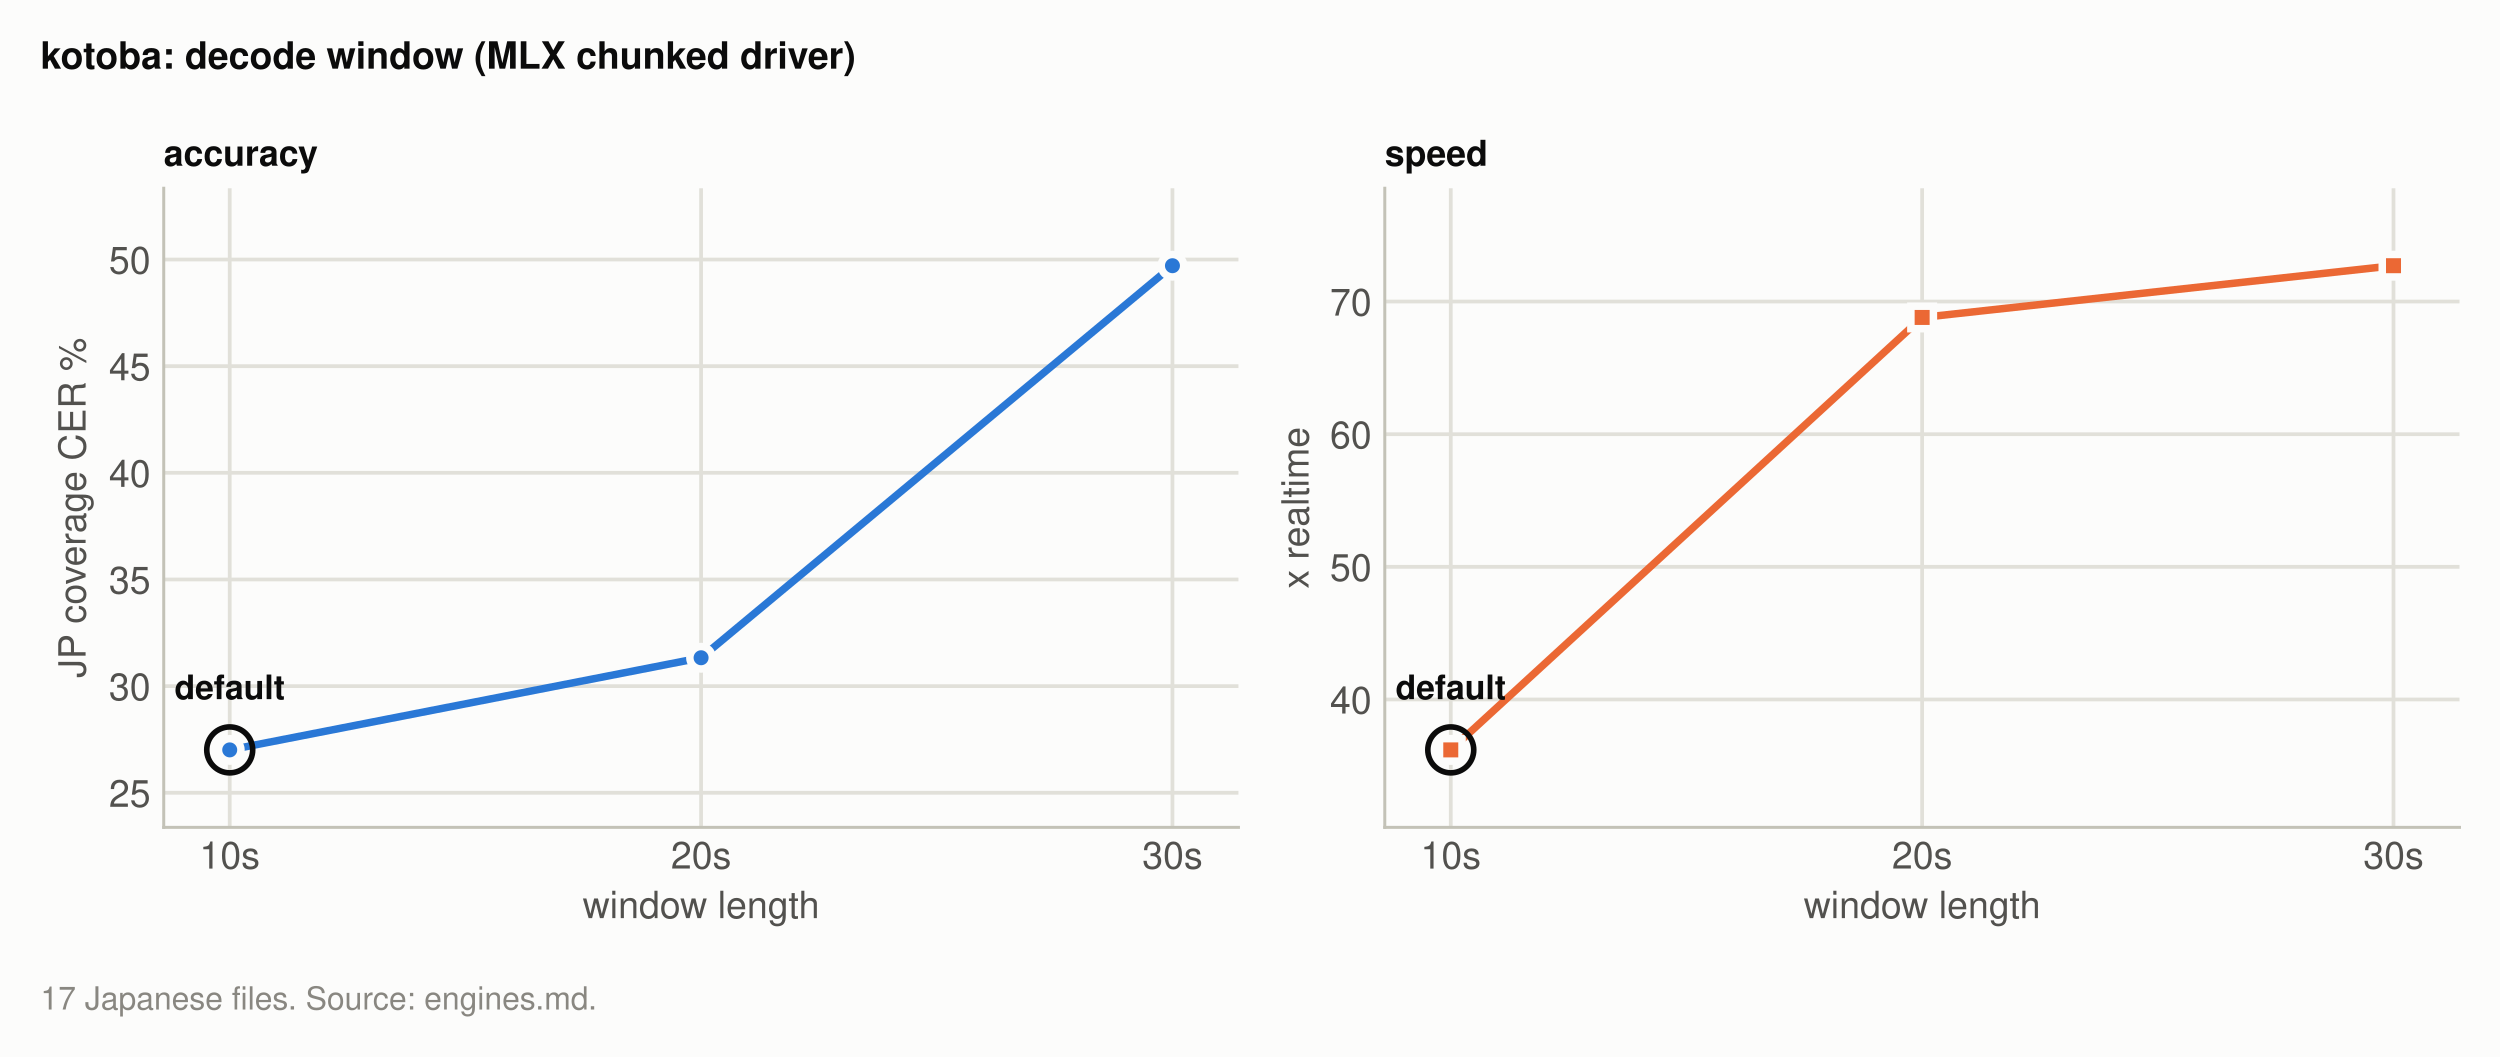
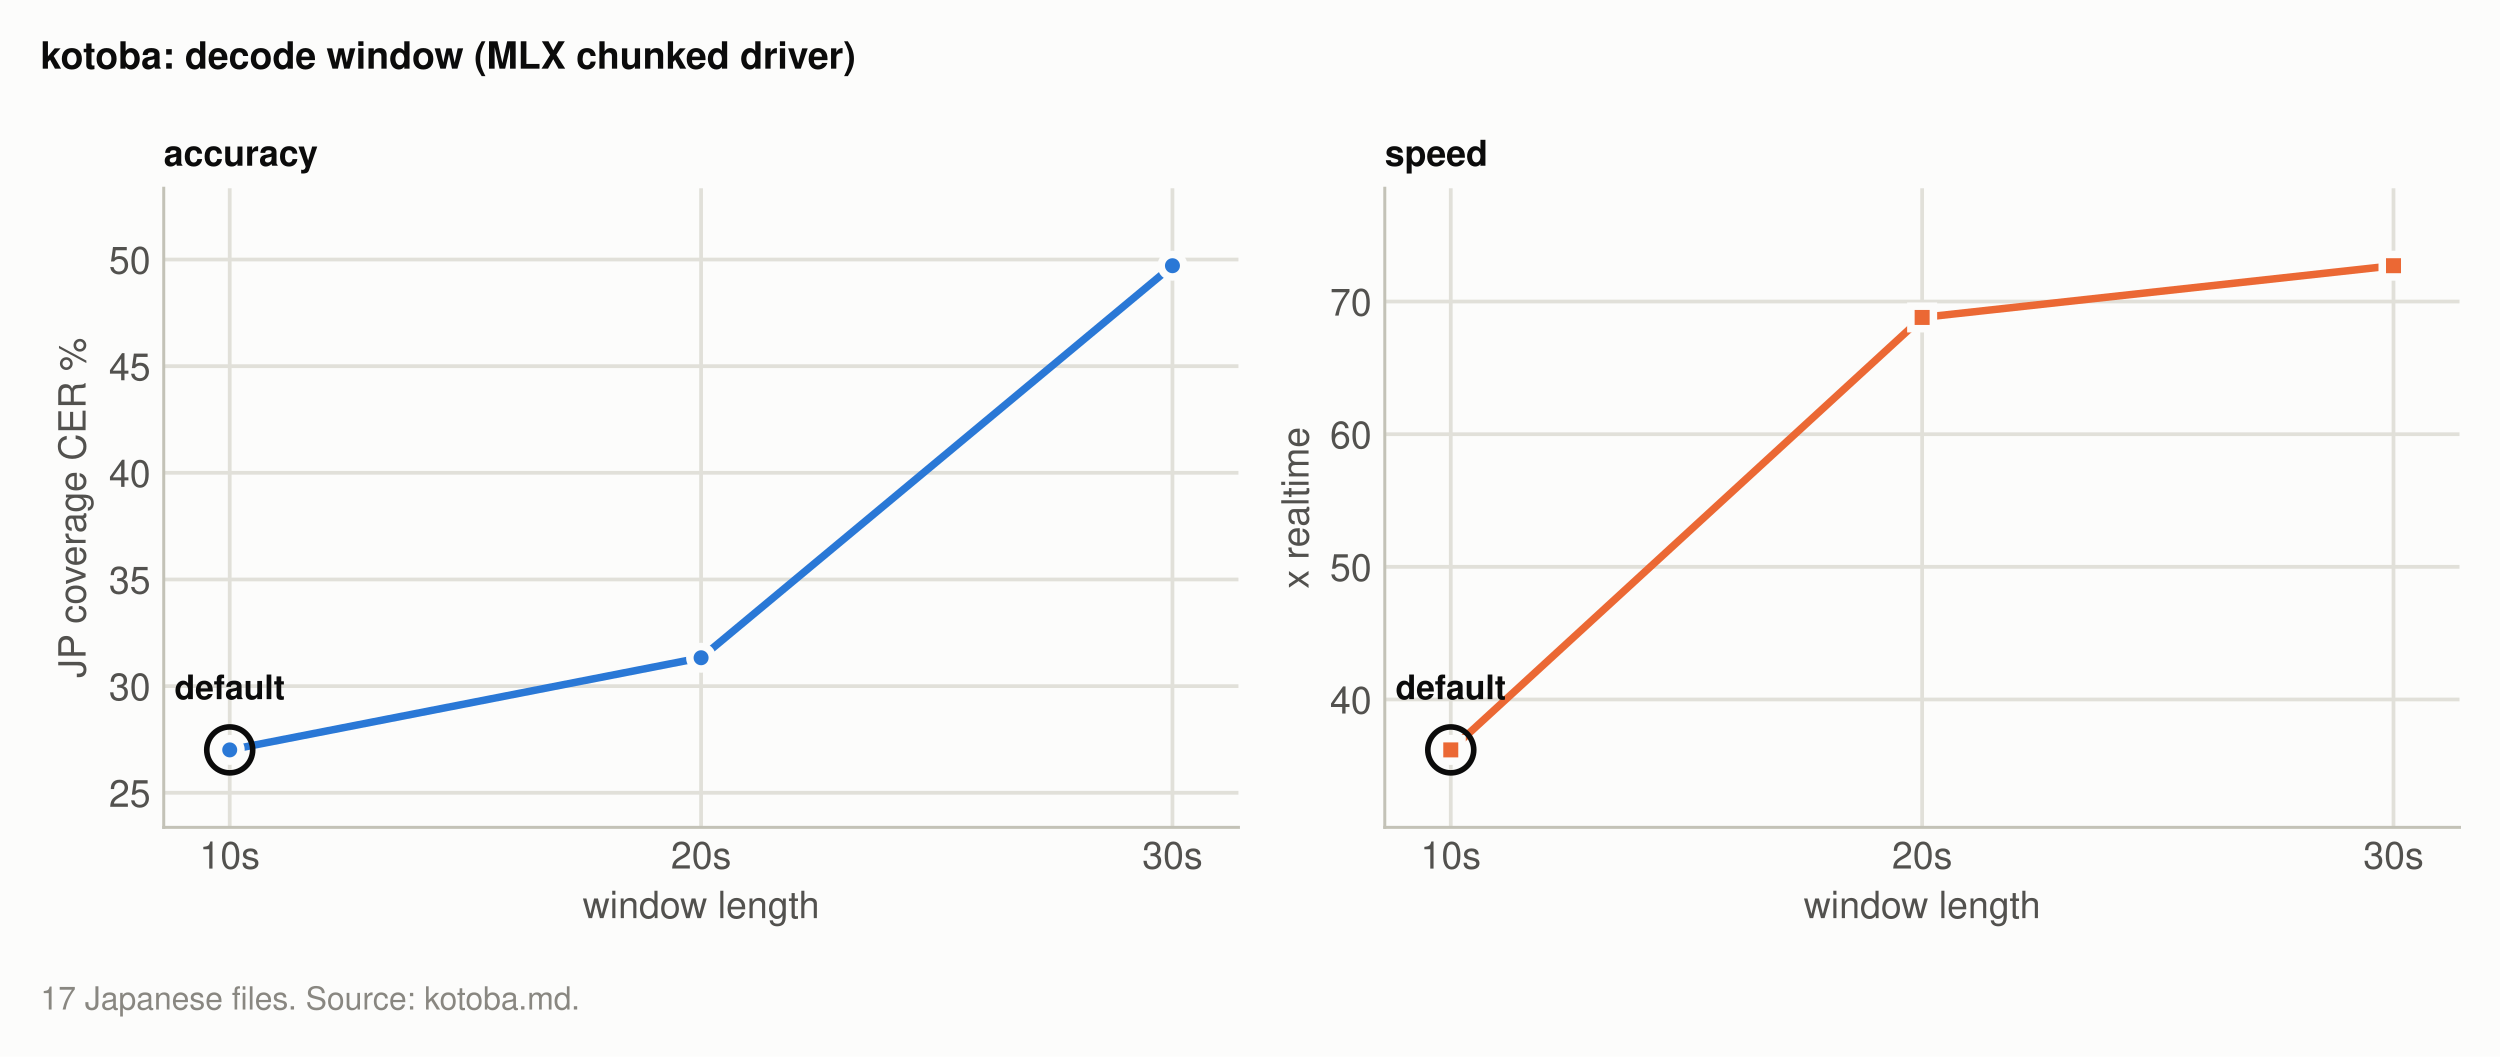
- <svg xmlns="http://www.w3.org/2000/svg" xmlns:xlink="http://www.w3.org/1999/xlink" width="666.576pt" height="281.856pt" viewBox="0 0 666.576 281.856" version="1.1">
+ <svg xmlns="http://www.w3.org/2000/svg" xmlns:xlink="http://www.w3.org/1999/xlink" width="666.576pt" height="281.747pt" viewBox="0 0 666.576 281.747" version="1.1">
  <defs>
    <style type="text/css">*{stroke-linejoin: round; stroke-linecap: butt}</style>
  </defs>
  <g id="figure_1">
    <g id="patch_1">
-       <path d="M 0 281.856  L 666.576 281.856  L 666.576 0  L 0 0  z " style="fill: #fcfcfb" />
+       <path d="M 0 281.747  L 666.576 281.747  L 666.576 0  L 0 0  z " style="fill: #fcfcfb" />
    </g>
    <g id="axes_1">
      <g id="patch_2">
        <path d="M 43.656 220.601  L 330.206 220.601  L 330.206 50.19  L 43.656 50.19  z " style="fill: #fcfcfb" />
      </g>
      <g id="matplotlib.axis_1">
        <g id="xtick_1">
          <g id="line2d_1">
-             <path d="M 61.251 220.601  L 61.251 50.19  " clip-path="url(#p18c724c0b0)" style="fill: none; stroke: #e1e0d9; stroke-linecap: round" />
+             <path d="M 61.251 220.601  L 61.251 50.19  " clip-path="url(#p3860e2c6f3)" style="fill: none; stroke: #e1e0d9; stroke-linecap: round" />
          </g>
          <g id="line2d_2" />
          <g id="text_1">
            <text style="font-size: 10px; font-family: 'Helvetica', 'Arial', 'DejaVu Sans'; text-anchor: middle; fill: #52514e" x="61.251" y="231.601" transform="rotate(-0 61.2512 231.6008)">10s</text>
          </g>
        </g>
        <g id="xtick_2">
          <g id="line2d_3">
-             <path d="M 186.931 220.601  L 186.931 50.19  " clip-path="url(#p18c724c0b0)" style="fill: none; stroke: #e1e0d9; stroke-linecap: round" />
+             <path d="M 186.931 220.601  L 186.931 50.19  " clip-path="url(#p3860e2c6f3)" style="fill: none; stroke: #e1e0d9; stroke-linecap: round" />
          </g>
          <g id="line2d_4" />
          <g id="text_2">
            <text style="font-size: 10px; font-family: 'Helvetica', 'Arial', 'DejaVu Sans'; text-anchor: middle; fill: #52514e" x="186.931" y="231.601" transform="rotate(-0 186.9312 231.6008)">20s</text>
          </g>
        </g>
        <g id="xtick_3">
          <g id="line2d_5">
-             <path d="M 312.611 220.601  L 312.611 50.19  " clip-path="url(#p18c724c0b0)" style="fill: none; stroke: #e1e0d9; stroke-linecap: round" />
+             <path d="M 312.611 220.601  L 312.611 50.19  " clip-path="url(#p3860e2c6f3)" style="fill: none; stroke: #e1e0d9; stroke-linecap: round" />
          </g>
          <g id="line2d_6" />
          <g id="text_3">
            <text style="font-size: 10px; font-family: 'Helvetica', 'Arial', 'DejaVu Sans'; text-anchor: middle; fill: #52514e" x="312.611" y="231.601" transform="rotate(-0 312.6112 231.6008)">30s</text>
          </g>
        </g>
        <g id="text_4">
          <text style="font-size: 10px; font-family: 'Helvetica', 'Arial', 'DejaVu Sans'; text-anchor: middle; fill: #52514e" x="186.931" y="244.8" transform="rotate(-0 186.9312 244.8)">window length</text>
        </g>
      </g>
      <g id="matplotlib.axis_2">
        <g id="ytick_1">
          <g id="line2d_7">
-             <path d="M 43.656 211.376  L 330.206 211.376  " clip-path="url(#p18c724c0b0)" style="fill: none; stroke: #e1e0d9; stroke-linecap: round" />
+             <path d="M 43.656 211.376  L 330.206 211.376  " clip-path="url(#p3860e2c6f3)" style="fill: none; stroke: #e1e0d9; stroke-linecap: round" />
          </g>
          <g id="line2d_8" />
          <g id="text_5">
            <text style="font-size: 10px; font-family: 'Helvetica', 'Arial', 'DejaVu Sans'; text-anchor: end; fill: #52514e" x="40.156" y="215.126" transform="rotate(-0 40.156 215.1262)">25</text>
          </g>
        </g>
        <g id="ytick_2">
          <g id="line2d_9">
-             <path d="M 43.656 182.94  L 330.206 182.94  " clip-path="url(#p18c724c0b0)" style="fill: none; stroke: #e1e0d9; stroke-linecap: round" />
+             <path d="M 43.656 182.94  L 330.206 182.94  " clip-path="url(#p3860e2c6f3)" style="fill: none; stroke: #e1e0d9; stroke-linecap: round" />
          </g>
          <g id="line2d_10" />
          <g id="text_6">
            <text style="font-size: 10px; font-family: 'Helvetica', 'Arial', 'DejaVu Sans'; text-anchor: end; fill: #52514e" x="40.156" y="186.69" transform="rotate(-0 40.156 186.6902)">30</text>
          </g>
        </g>
        <g id="ytick_3">
          <g id="line2d_11">
-             <path d="M 43.656 154.504  L 330.206 154.504  " clip-path="url(#p18c724c0b0)" style="fill: none; stroke: #e1e0d9; stroke-linecap: round" />
+             <path d="M 43.656 154.504  L 330.206 154.504  " clip-path="url(#p3860e2c6f3)" style="fill: none; stroke: #e1e0d9; stroke-linecap: round" />
          </g>
          <g id="line2d_12" />
          <g id="text_7">
            <text style="font-size: 10px; font-family: 'Helvetica', 'Arial', 'DejaVu Sans'; text-anchor: end; fill: #52514e" x="40.156" y="158.254" transform="rotate(-0 40.156 158.2543)">35</text>
          </g>
        </g>
        <g id="ytick_4">
          <g id="line2d_13">
-             <path d="M 43.656 126.068  L 330.206 126.068  " clip-path="url(#p18c724c0b0)" style="fill: none; stroke: #e1e0d9; stroke-linecap: round" />
+             <path d="M 43.656 126.068  L 330.206 126.068  " clip-path="url(#p3860e2c6f3)" style="fill: none; stroke: #e1e0d9; stroke-linecap: round" />
          </g>
          <g id="line2d_14" />
          <g id="text_8">
            <text style="font-size: 10px; font-family: 'Helvetica', 'Arial', 'DejaVu Sans'; text-anchor: end; fill: #52514e" x="40.156" y="129.818" transform="rotate(-0 40.156 129.8184)">40</text>
          </g>
        </g>
        <g id="ytick_5">
          <g id="line2d_15">
-             <path d="M 43.656 97.632  L 330.206 97.632  " clip-path="url(#p18c724c0b0)" style="fill: none; stroke: #e1e0d9; stroke-linecap: round" />
+             <path d="M 43.656 97.632  L 330.206 97.632  " clip-path="url(#p3860e2c6f3)" style="fill: none; stroke: #e1e0d9; stroke-linecap: round" />
          </g>
          <g id="line2d_16" />
          <g id="text_9">
            <text style="font-size: 10px; font-family: 'Helvetica', 'Arial', 'DejaVu Sans'; text-anchor: end; fill: #52514e" x="40.156" y="101.382" transform="rotate(-0 40.156 101.3825)">45</text>
          </g>
        </g>
        <g id="ytick_6">
          <g id="line2d_17">
-             <path d="M 43.656 69.197  L 330.206 69.197  " clip-path="url(#p18c724c0b0)" style="fill: none; stroke: #e1e0d9; stroke-linecap: round" />
+             <path d="M 43.656 69.197  L 330.206 69.197  " clip-path="url(#p3860e2c6f3)" style="fill: none; stroke: #e1e0d9; stroke-linecap: round" />
          </g>
          <g id="line2d_18" />
          <g id="text_10">
            <text style="font-size: 10px; font-family: 'Helvetica', 'Arial', 'DejaVu Sans'; text-anchor: end; fill: #52514e" x="40.156" y="72.947" transform="rotate(-0 40.156 72.94657)">50</text>
          </g>
        </g>
        <g id="text_11">
          <text style="font-size: 10px; font-family: 'Helvetica', 'Arial', 'DejaVu Sans'; text-anchor: middle; fill: #52514e" x="22.822" y="135.395" transform="rotate(-90 22.82163 135.3954)">JP coverage CER %</text>
        </g>
      </g>
      <g id="patch_3">
        <path d="M 43.656 220.601  L 43.656 50.19  " style="fill: none; stroke: #c3c2b7; stroke-width: 0.8; stroke-linejoin: miter; stroke-linecap: square" />
      </g>
      <g id="patch_4">
        <path d="M 43.656 220.601  L 330.206 220.601  " style="fill: none; stroke: #c3c2b7; stroke-width: 0.8; stroke-linejoin: miter; stroke-linecap: square" />
      </g>
      <g id="line2d_19">
-         <path d="M 61.251 199.945  L 186.931 175.376  L 312.611 70.846  " clip-path="url(#p18c724c0b0)" style="fill: none; stroke: #2a78d6; stroke-width: 2; stroke-linecap: round" />
+         <path d="M 61.251 199.945  L 186.931 175.376  L 312.611 70.846  " clip-path="url(#p3860e2c6f3)" style="fill: none; stroke: #2a78d6; stroke-width: 2; stroke-linecap: round" />
        <defs>
          <path id="m18ba76b1aa" d="M 0 3  C 0.796 3 1.559 2.684 2.121 2.121  C 2.684 1.559 3 0.796 3 0  C 3 -0.796 2.684 -1.559 2.121 -2.121  C 1.559 -2.684 0.796 -3 0 -3  C -0.796 -3 -1.559 -2.684 -2.121 -2.121  C -2.684 -1.559 -3 -0.796 -3 0  C -3 0.796 -2.684 1.559 -2.121 2.121  C -1.559 2.684 -0.796 3 0 3  z " style="stroke: #fcfcfb; stroke-width: 2" />
        </defs>
-         <g clip-path="url(#p18c724c0b0)">
+         <g clip-path="url(#p3860e2c6f3)">
          <use xlink:href="#m18ba76b1aa" x="61.251" y="199.945" style="fill: #2a78d6; stroke: #fcfcfb; stroke-width: 2" />
          <use xlink:href="#m18ba76b1aa" x="186.931" y="175.376" style="fill: #2a78d6; stroke: #fcfcfb; stroke-width: 2" />
          <use xlink:href="#m18ba76b1aa" x="312.611" y="70.846" style="fill: #2a78d6; stroke: #fcfcfb; stroke-width: 2" />
        </g>
      </g>
      <g id="text_12">
        <text style="font-weight: 700; font-size: 9px; font-family: 'Helvetica', 'Arial', 'DejaVu Sans'; text-anchor: middle; fill: #0b0b0b" x="61.251" y="186.416" transform="rotate(-0 61.2512 186.4156)">default</text>
      </g>
      <g id="text_13">
        <text style="font-weight: 700; font-size: 9.5px; font-family: 'Helvetica', 'Arial', 'DejaVu Sans'; text-anchor: start; fill: #0b0b0b" x="43.656" y="44.19" transform="rotate(-0 43.656 44.19)">accuracy</text>
      </g>
      <g id="PathCollection_1">
-         <path d="M 61.251 206.069  C 62.875 206.069 64.433 205.423 65.581 204.275  C 66.73 203.127 67.375 201.569 67.375 199.945  C 67.375 198.321 66.73 196.763 65.581 195.615  C 64.433 194.466 62.875 193.821 61.251 193.821  C 59.627 193.821 58.069 194.466 56.921 195.615  C 55.773 196.763 55.127 198.321 55.127 199.945  C 55.127 201.569 55.773 203.127 56.921 204.275  C 58.069 205.423 59.627 206.069 61.251 206.069  L 61.251 206.069  z " clip-path="url(#p18c724c0b0)" style="fill: none; stroke: #0b0b0b; stroke-width: 1.5" />
+         <path d="M 61.251 206.069  C 62.875 206.069 64.433 205.423 65.581 204.275  C 66.73 203.127 67.375 201.569 67.375 199.945  C 67.375 198.321 66.73 196.763 65.581 195.615  C 64.433 194.466 62.875 193.821 61.251 193.821  C 59.627 193.821 58.069 194.466 56.921 195.615  C 55.773 196.763 55.127 198.321 55.127 199.945  C 55.127 201.569 55.773 203.127 56.921 204.275  C 58.069 205.423 59.627 206.069 61.251 206.069  L 61.251 206.069  z " clip-path="url(#p3860e2c6f3)" style="fill: none; stroke: #0b0b0b; stroke-width: 1.5" />
      </g>
    </g>
    <g id="axes_2">
      <g id="patch_5">
        <path d="M 369.226 220.601  L 655.776 220.601  L 655.776 50.19  L 369.226 50.19  z " style="fill: #fcfcfb" />
      </g>
      <g id="matplotlib.axis_3">
        <g id="xtick_4">
          <g id="line2d_20">
-             <path d="M 386.821 220.601  L 386.821 50.19  " clip-path="url(#p8d95a7ce49)" style="fill: none; stroke: #e1e0d9; stroke-linecap: round" />
+             <path d="M 386.821 220.601  L 386.821 50.19  " clip-path="url(#pab8a74806f)" style="fill: none; stroke: #e1e0d9; stroke-linecap: round" />
          </g>
          <g id="line2d_21" />
          <g id="text_14">
            <text style="font-size: 10px; font-family: 'Helvetica', 'Arial', 'DejaVu Sans'; text-anchor: middle; fill: #52514e" x="386.821" y="231.601" transform="rotate(-0 386.8208 231.6008)">10s</text>
          </g>
        </g>
        <g id="xtick_5">
          <g id="line2d_22">
-             <path d="M 512.501 220.601  L 512.501 50.19  " clip-path="url(#p8d95a7ce49)" style="fill: none; stroke: #e1e0d9; stroke-linecap: round" />
+             <path d="M 512.501 220.601  L 512.501 50.19  " clip-path="url(#pab8a74806f)" style="fill: none; stroke: #e1e0d9; stroke-linecap: round" />
          </g>
          <g id="line2d_23" />
          <g id="text_15">
            <text style="font-size: 10px; font-family: 'Helvetica', 'Arial', 'DejaVu Sans'; text-anchor: middle; fill: #52514e" x="512.501" y="231.601" transform="rotate(-0 512.5008 231.6008)">20s</text>
          </g>
        </g>
        <g id="xtick_6">
          <g id="line2d_24">
-             <path d="M 638.181 220.601  L 638.181 50.19  " clip-path="url(#p8d95a7ce49)" style="fill: none; stroke: #e1e0d9; stroke-linecap: round" />
+             <path d="M 638.181 220.601  L 638.181 50.19  " clip-path="url(#pab8a74806f)" style="fill: none; stroke: #e1e0d9; stroke-linecap: round" />
          </g>
          <g id="line2d_25" />
          <g id="text_16">
            <text style="font-size: 10px; font-family: 'Helvetica', 'Arial', 'DejaVu Sans'; text-anchor: middle; fill: #52514e" x="638.181" y="231.601" transform="rotate(-0 638.1808 231.6008)">30s</text>
          </g>
        </g>
        <g id="text_17">
          <text style="font-size: 10px; font-family: 'Helvetica', 'Arial', 'DejaVu Sans'; text-anchor: middle; fill: #52514e" x="512.501" y="244.8" transform="rotate(-0 512.5008 244.8)">window length</text>
        </g>
      </g>
      <g id="matplotlib.axis_4">
        <g id="ytick_7">
          <g id="line2d_26">
-             <path d="M 369.226 186.504  L 655.776 186.504  " clip-path="url(#p8d95a7ce49)" style="fill: none; stroke: #e1e0d9; stroke-linecap: round" />
+             <path d="M 369.226 186.504  L 655.776 186.504  " clip-path="url(#pab8a74806f)" style="fill: none; stroke: #e1e0d9; stroke-linecap: round" />
          </g>
          <g id="line2d_27" />
          <g id="text_18">
            <text style="font-size: 10px; font-family: 'Helvetica', 'Arial', 'DejaVu Sans'; text-anchor: end; fill: #52514e" x="365.726" y="190.254" transform="rotate(-0 365.7256 190.2545)">40</text>
          </g>
        </g>
        <g id="ytick_8">
          <g id="line2d_28">
-             <path d="M 369.226 151.135  L 655.776 151.135  " clip-path="url(#p8d95a7ce49)" style="fill: none; stroke: #e1e0d9; stroke-linecap: round" />
+             <path d="M 369.226 151.135  L 655.776 151.135  " clip-path="url(#pab8a74806f)" style="fill: none; stroke: #e1e0d9; stroke-linecap: round" />
          </g>
          <g id="line2d_29" />
          <g id="text_19">
            <text style="font-size: 10px; font-family: 'Helvetica', 'Arial', 'DejaVu Sans'; text-anchor: end; fill: #52514e" x="365.726" y="154.885" transform="rotate(-0 365.7256 154.8849)">50</text>
          </g>
        </g>
        <g id="ytick_9">
          <g id="line2d_30">
-             <path d="M 369.226 115.765  L 655.776 115.765  " clip-path="url(#p8d95a7ce49)" style="fill: none; stroke: #e1e0d9; stroke-linecap: round" />
+             <path d="M 369.226 115.765  L 655.776 115.765  " clip-path="url(#pab8a74806f)" style="fill: none; stroke: #e1e0d9; stroke-linecap: round" />
          </g>
          <g id="line2d_31" />
          <g id="text_20">
            <text style="font-size: 10px; font-family: 'Helvetica', 'Arial', 'DejaVu Sans'; text-anchor: end; fill: #52514e" x="365.726" y="119.515" transform="rotate(-0 365.7256 119.5153)">60</text>
          </g>
        </g>
        <g id="ytick_10">
          <g id="line2d_32">
-             <path d="M 369.226 80.396  L 655.776 80.396  " clip-path="url(#p8d95a7ce49)" style="fill: none; stroke: #e1e0d9; stroke-linecap: round" />
+             <path d="M 369.226 80.396  L 655.776 80.396  " clip-path="url(#pab8a74806f)" style="fill: none; stroke: #e1e0d9; stroke-linecap: round" />
          </g>
          <g id="line2d_33" />
          <g id="text_21">
            <text style="font-size: 10px; font-family: 'Helvetica', 'Arial', 'DejaVu Sans'; text-anchor: end; fill: #52514e" x="365.726" y="84.146" transform="rotate(-0 365.7256 84.14565)">70</text>
          </g>
        </g>
        <g id="text_22">
          <text style="font-size: 10px; font-family: 'Helvetica', 'Arial', 'DejaVu Sans'; text-anchor: middle; fill: #52514e" x="348.905" y="135.395" transform="rotate(-90 348.9045 135.3954)">x realtime</text>
        </g>
      </g>
      <g id="patch_6">
        <path d="M 369.226 220.601  L 369.226 50.19  " style="fill: none; stroke: #c3c2b7; stroke-width: 0.8; stroke-linejoin: miter; stroke-linecap: square" />
      </g>
      <g id="patch_7">
        <path d="M 369.226 220.601  L 655.776 220.601  " style="fill: none; stroke: #c3c2b7; stroke-width: 0.8; stroke-linejoin: miter; stroke-linecap: square" />
      </g>
      <g id="line2d_34">
-         <path d="M 386.821 199.945  L 512.501 84.64  L 638.181 70.846  " clip-path="url(#p8d95a7ce49)" style="fill: none; stroke: #eb6834; stroke-width: 2; stroke-linecap: round" />
+         <path d="M 386.821 199.945  L 512.501 84.64  L 638.181 70.846  " clip-path="url(#pab8a74806f)" style="fill: none; stroke: #eb6834; stroke-width: 2; stroke-linecap: round" />
        <defs>
          <path id="mdab91e5291" d="M -3 3  L 3 3  L 3 -3  L -3 -3  z " style="stroke: #fcfcfb; stroke-width: 2; stroke-linejoin: miter" />
        </defs>
-         <g clip-path="url(#p8d95a7ce49)">
+         <g clip-path="url(#pab8a74806f)">
          <use xlink:href="#mdab91e5291" x="386.821" y="199.945" style="fill: #eb6834; stroke: #fcfcfb; stroke-width: 2; stroke-linejoin: miter" />
          <use xlink:href="#mdab91e5291" x="512.501" y="84.64" style="fill: #eb6834; stroke: #fcfcfb; stroke-width: 2; stroke-linejoin: miter" />
          <use xlink:href="#mdab91e5291" x="638.181" y="70.846" style="fill: #eb6834; stroke: #fcfcfb; stroke-width: 2; stroke-linejoin: miter" />
        </g>
      </g>
      <g id="text_23">
        <text style="font-weight: 700; font-size: 9px; font-family: 'Helvetica', 'Arial', 'DejaVu Sans'; text-anchor: middle; fill: #0b0b0b" x="386.821" y="186.416" transform="rotate(-0 386.8208 186.4156)">default</text>
      </g>
      <g id="text_24">
        <text style="font-weight: 700; font-size: 9.5px; font-family: 'Helvetica', 'Arial', 'DejaVu Sans'; text-anchor: start; fill: #0b0b0b" x="369.226" y="44.19" transform="rotate(-0 369.2256 44.19)">speed</text>
      </g>
      <g id="PathCollection_2">
-         <path d="M 386.821 206.069  C 388.445 206.069 390.003 205.423 391.151 204.275  C 392.299 203.127 392.945 201.569 392.945 199.945  C 392.945 198.321 392.299 196.763 391.151 195.615  C 390.003 194.466 388.445 193.821 386.821 193.821  C 385.197 193.821 383.639 194.466 382.491 195.615  C 381.342 196.763 380.697 198.321 380.697 199.945  C 380.697 201.569 381.342 203.127 382.491 204.275  C 383.639 205.423 385.197 206.069 386.821 206.069  L 386.821 206.069  z " clip-path="url(#p8d95a7ce49)" style="fill: none; stroke: #0b0b0b; stroke-width: 1.5" />
+         <path d="M 386.821 206.069  C 388.445 206.069 390.003 205.423 391.151 204.275  C 392.299 203.127 392.945 201.569 392.945 199.945  C 392.945 198.321 392.299 196.763 391.151 195.615  C 390.003 194.466 388.445 193.821 386.821 193.821  C 385.197 193.821 383.639 194.466 382.491 195.615  C 381.342 196.763 380.697 198.321 380.697 199.945  C 380.697 201.569 381.342 203.127 382.491 204.275  C 383.639 205.423 385.197 206.069 386.821 206.069  L 386.821 206.069  z " clip-path="url(#pab8a74806f)" style="fill: none; stroke: #0b0b0b; stroke-width: 1.5" />
      </g>
    </g>
    <g id="text_25">
      <text style="font-weight: 700; font-size: 10px; font-family: 'Helvetica', 'Arial', 'DejaVu Sans'; text-anchor: start; fill: #0b0b0b" x="10.8" y="18.3" transform="rotate(-0 10.8 18.3)">kotoba: decode window (MLX chunked driver)</text>
    </g>
    <g id="text_26">
-       <text style="font-size: 8.5px; font-family: 'Helvetica', 'Arial', 'DejaVu Sans'; text-anchor: start; fill: #898781" x="10.8" y="269.175" transform="rotate(-0 10.8 269.175)">17 Japanese files. Source: engines.md.</text>
+       <text style="font-size: 8.5px; font-family: 'Helvetica', 'Arial', 'DejaVu Sans'; text-anchor: start; fill: #898781" x="10.8" y="269.175" transform="rotate(-0 10.8 269.175)">17 Japanese files. Source: kotoba.md.</text>
    </g>
  </g>
  <defs>
-     <clipPath id="p18c724c0b0">
+     <clipPath id="p3860e2c6f3">
      <rect x="43.656" y="50.19" width="286.55" height="170.411" />
    </clipPath>
-     <clipPath id="p8d95a7ce49">
+     <clipPath id="pab8a74806f">
      <rect x="369.226" y="50.19" width="286.55" height="170.411" />
    </clipPath>
  </defs>
</svg>
